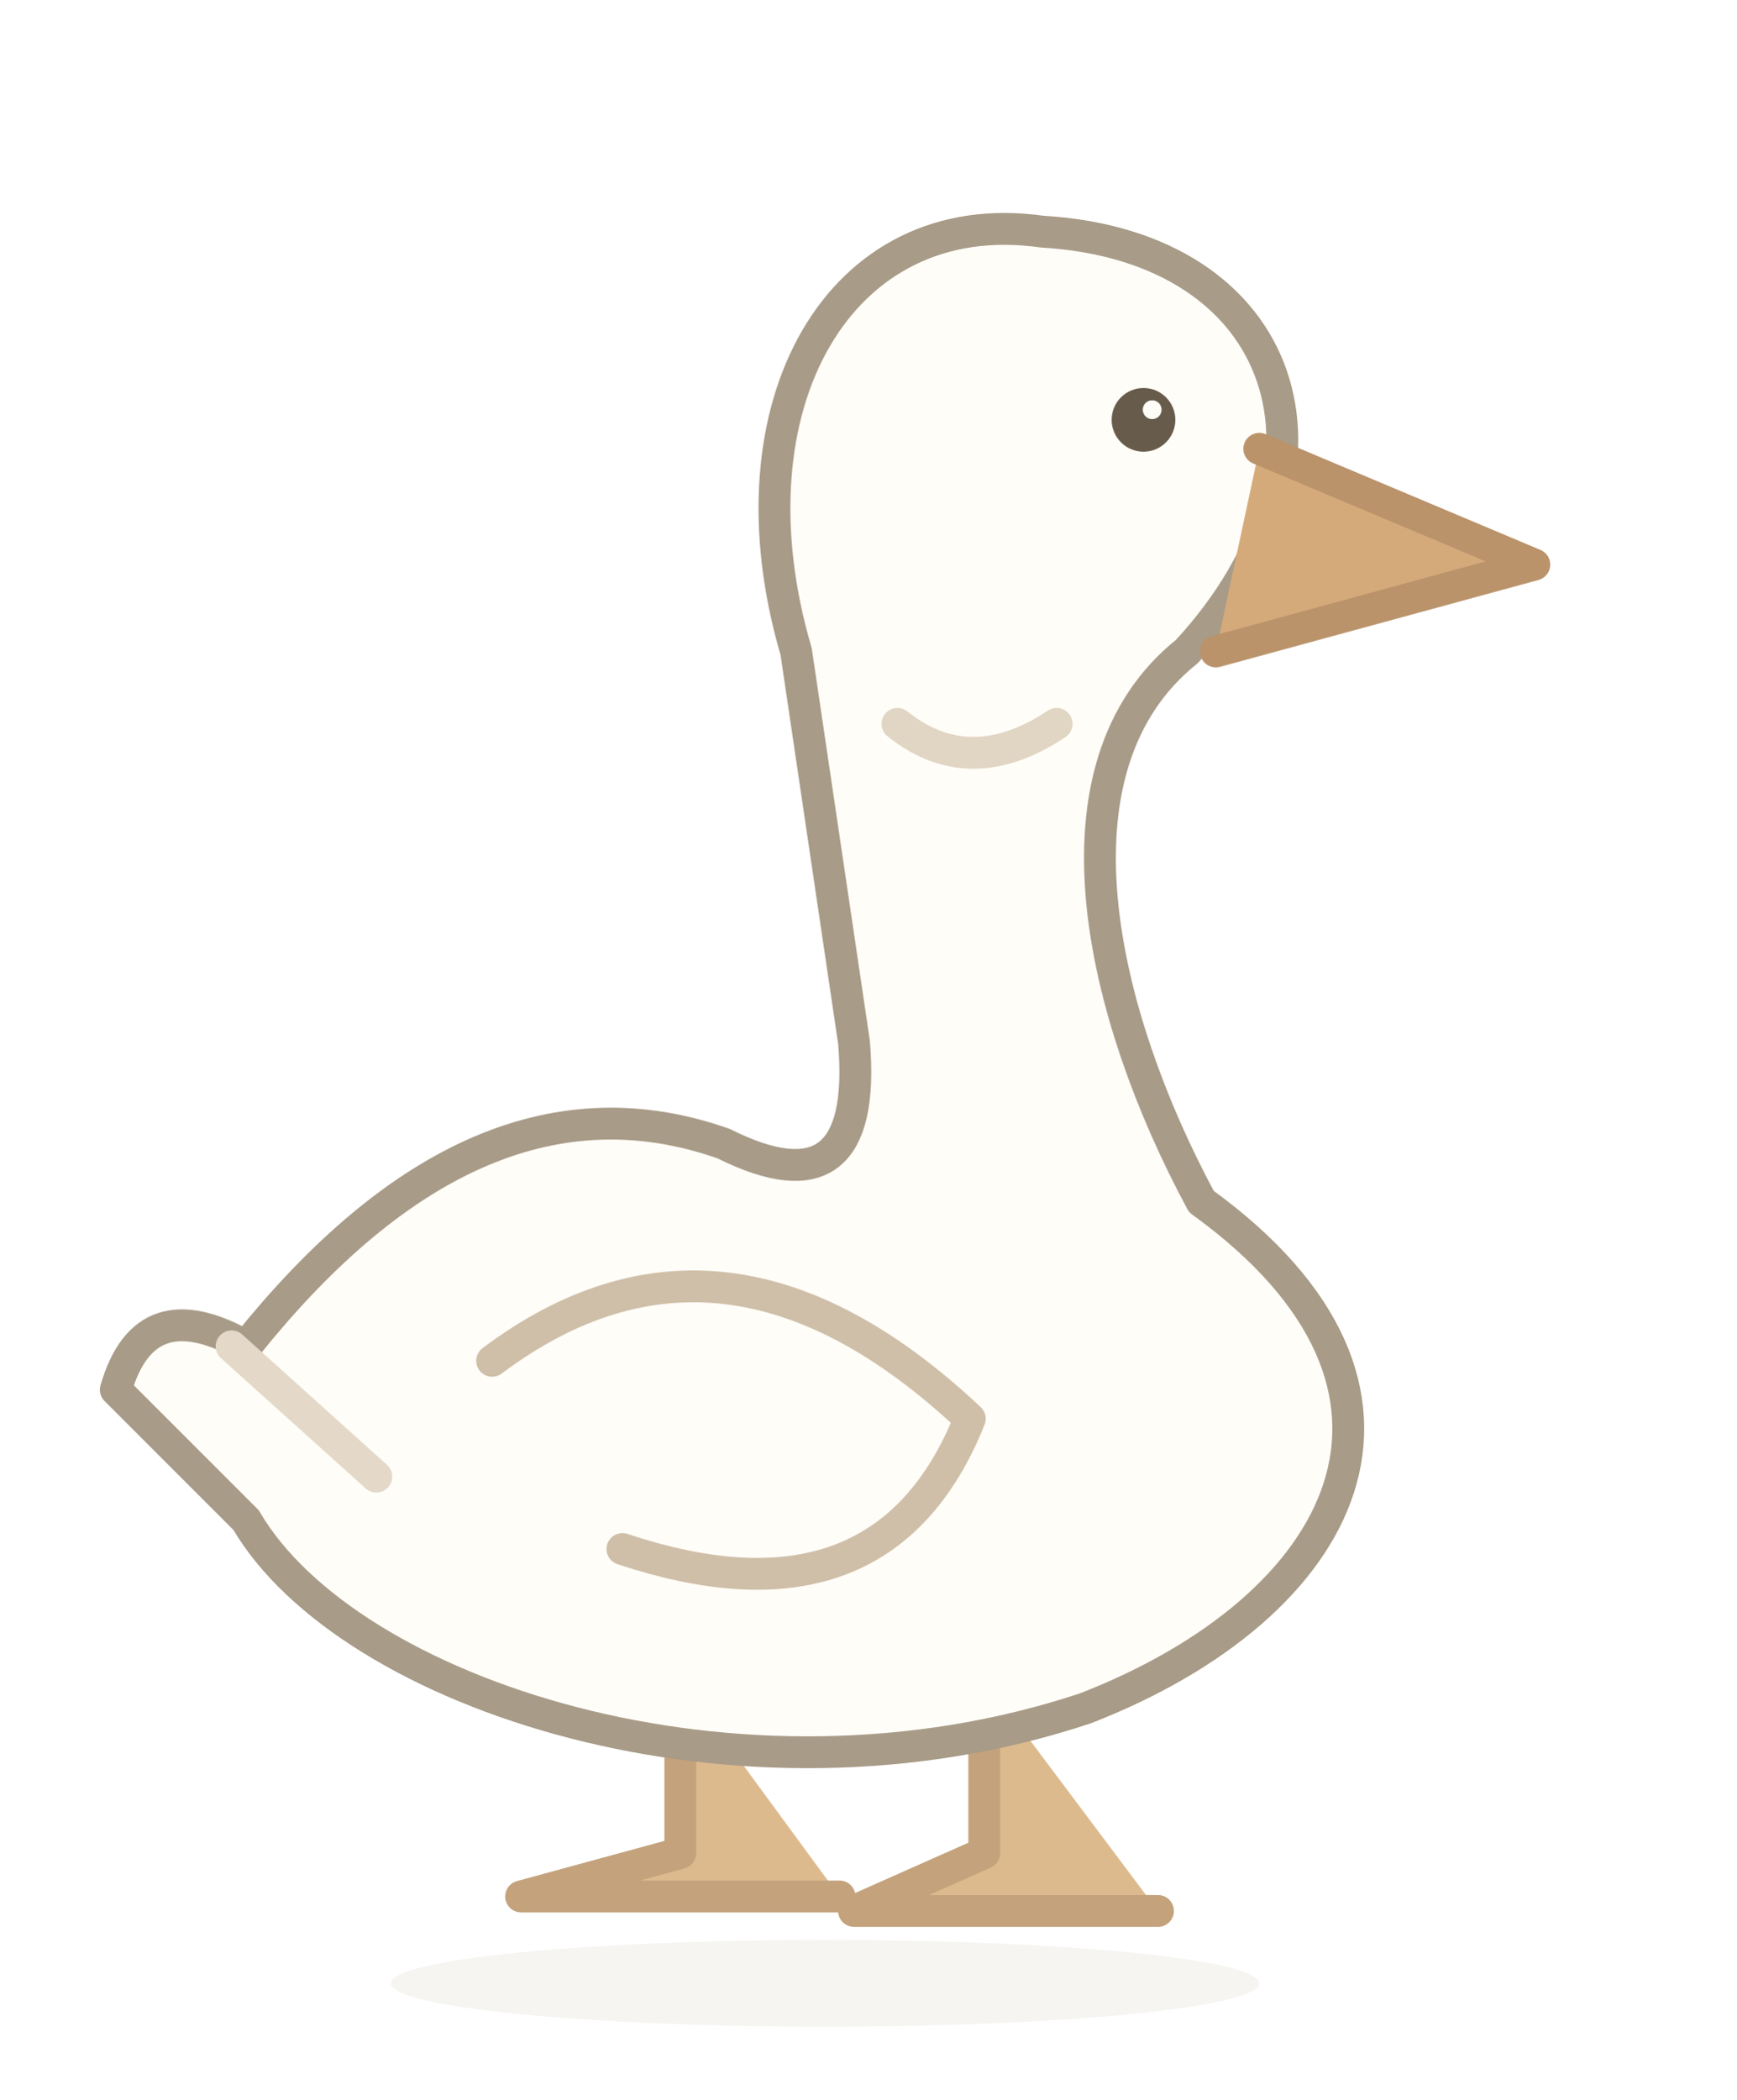
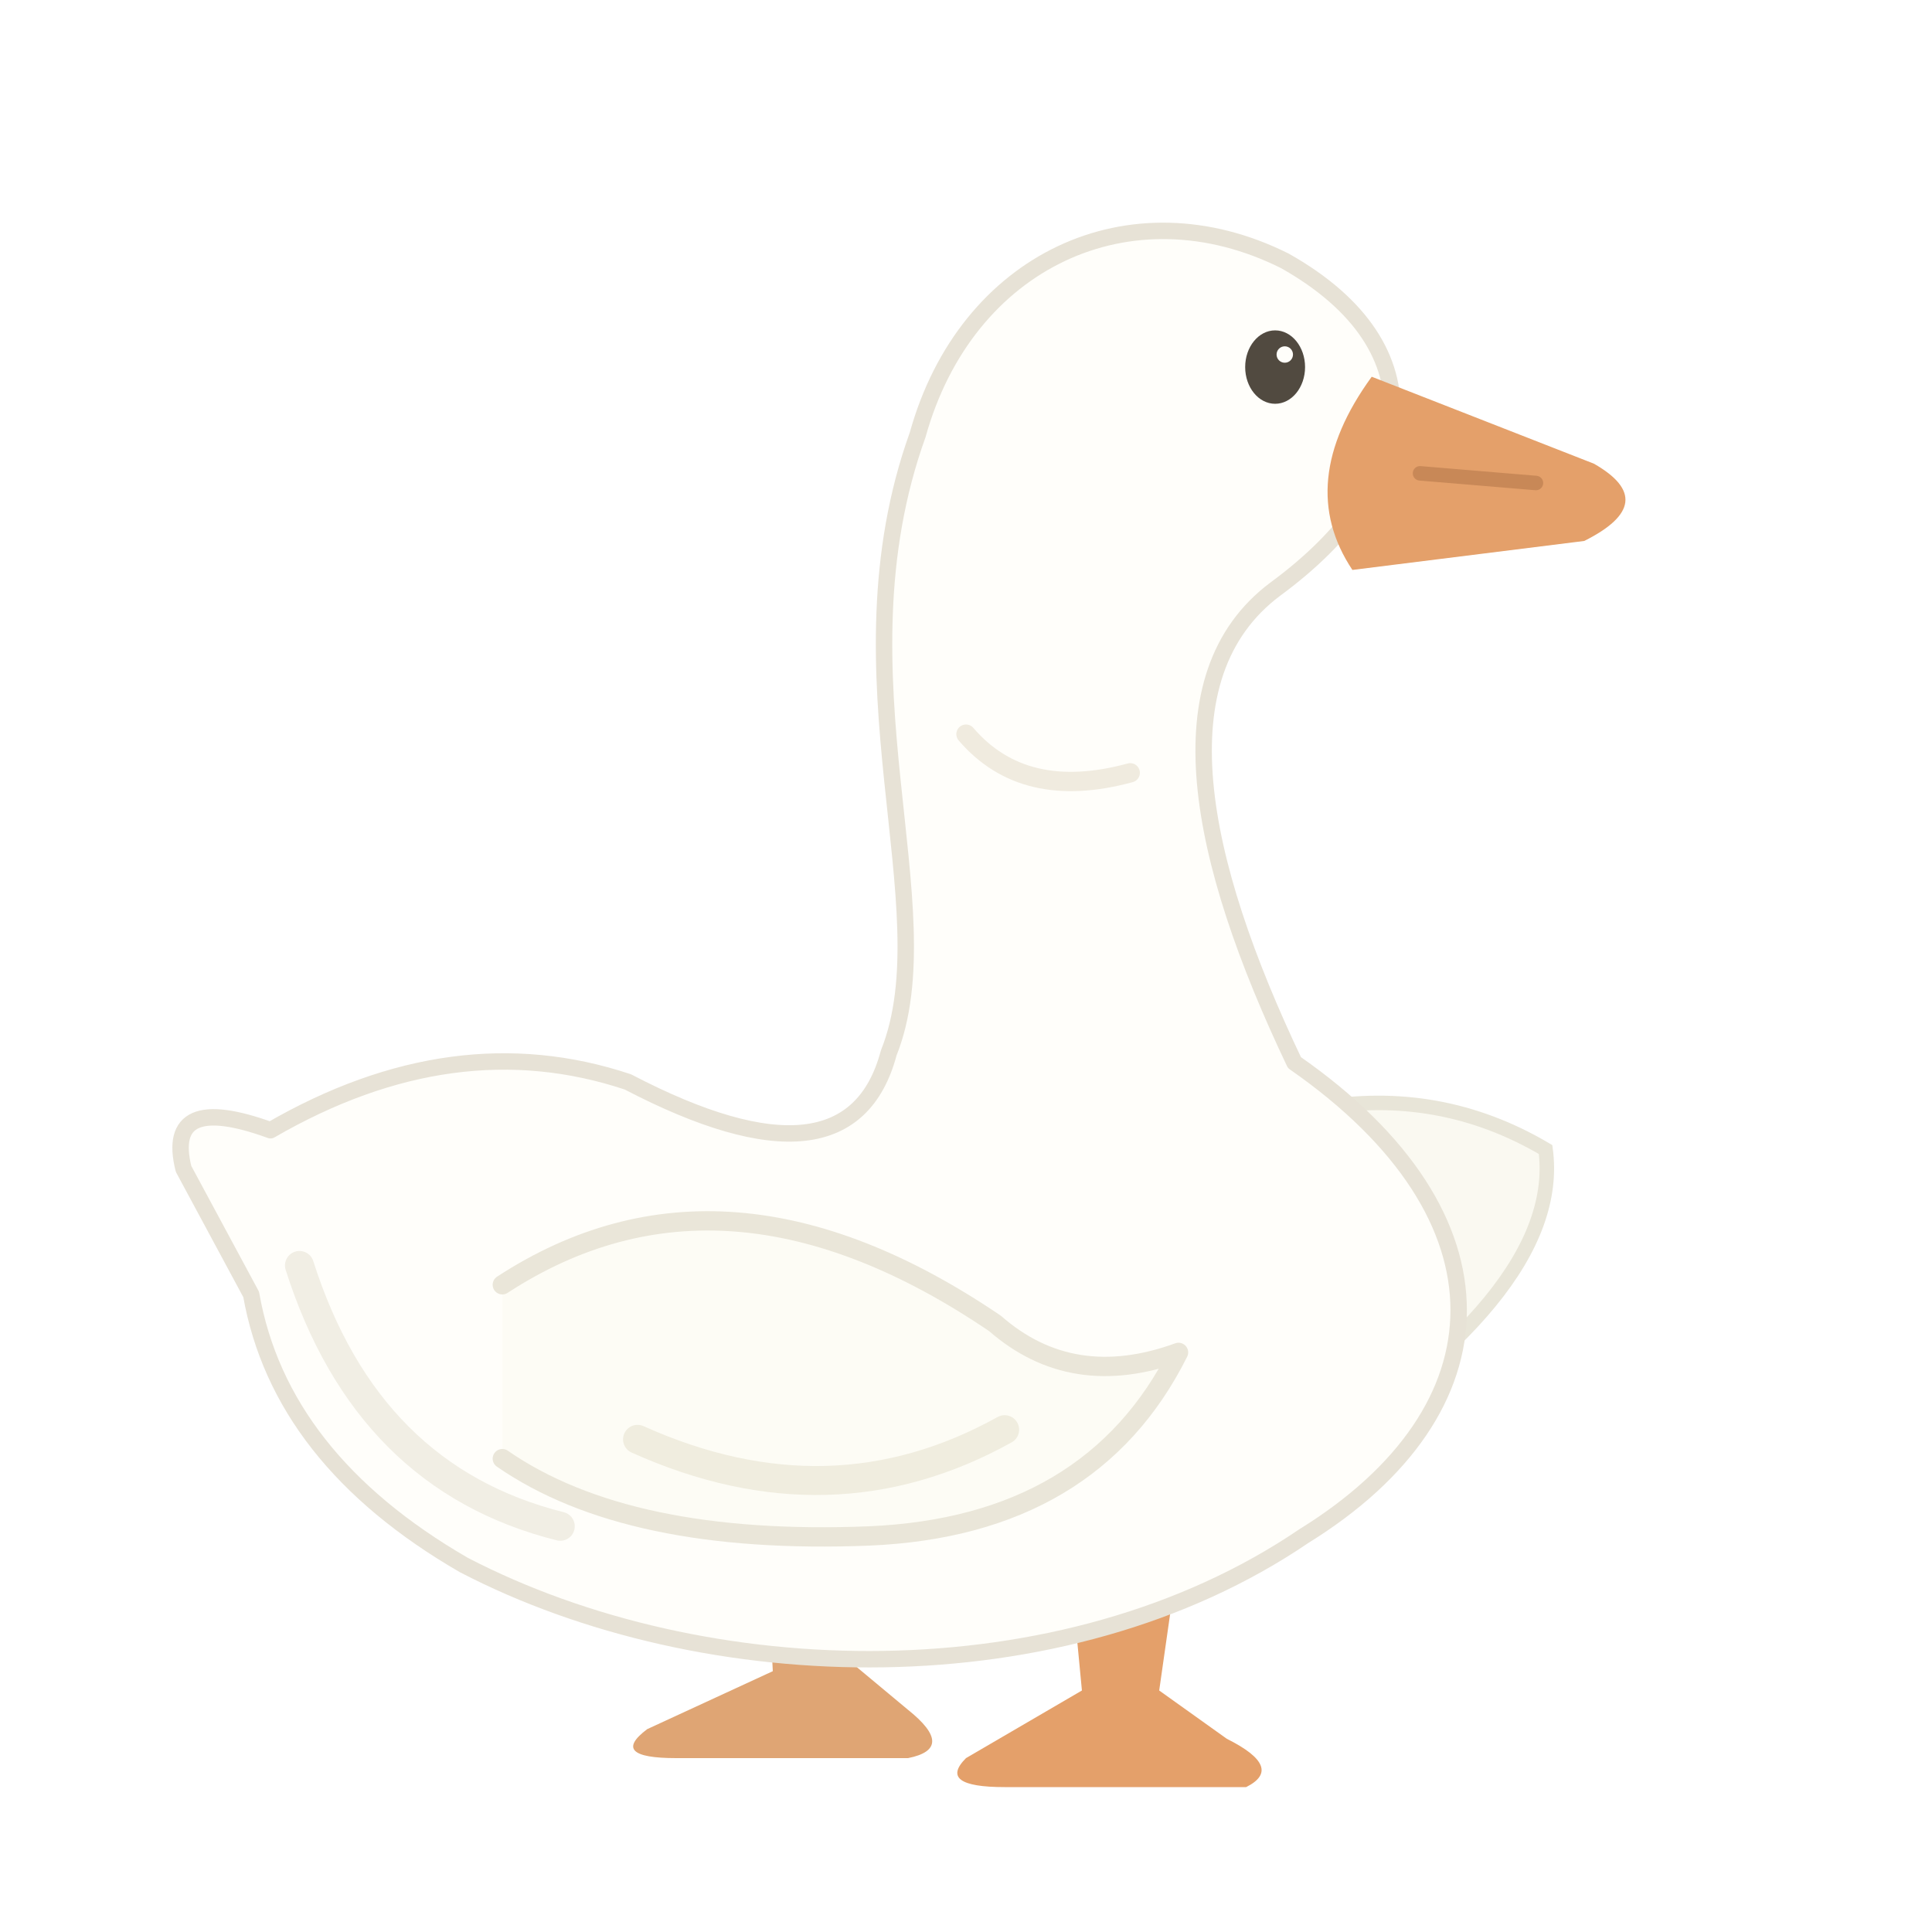
- <svg xmlns="http://www.w3.org/2000/svg" viewBox="0 0 120 145" fill="none">
-   <ellipse cx="57" cy="137" rx="30" ry="3" fill="#c4b39a" opacity=".13" />
-   <g stroke="#a89b87" stroke-width="2.2" stroke-linecap="round" stroke-linejoin="round">
-     <path d="M47 116v12l-11 3h22m10-15v12l-9 4h21" fill="#ddba8e" stroke="#c3a27c" />
-     <path d="M17 93q16-20 33-14q10 5 9-7l-4-27C50 28 58 14 72 16C89 17 94 32 82 45C72 53 76 70 83 83C101 96 93 111 75 118C51 126 24 117 17 105L8 96q2-7 9-3Z" fill="#fffdf8" />
-     <path d="M34 94q16-12 33 4q-6 15-24 9" stroke="#cfbfa8" />
-     <path d="m87 31 19 8-22 6" fill="#d5aa7b" stroke="#ba936b" />
-     <path d="M62 50q5 4 11 0" stroke="#e1d5c3" />
-     <path d="m16 93 10 9" stroke="#e4d9c8" />
-   </g>
-   <circle cx="79" cy="29" r="2.2" fill="#675c4b" />
-   <circle cx="79.6" cy="28.3" r=".65" fill="#fffdf8" />
+ <svg xmlns="http://www.w3.org/2000/svg" viewBox="0 0 200 200">
+   <defs>
+     <g id="leg-back">
+       <path d="m79 153 1 20-13 6q-4 3 3 3h24q5-1 0-5l-6-5 3-18Z" fill="#dfa574" />
+     </g>
+     <g id="leg-front">
+       <path d="m110 154 2 21-12 7q-3 3 4 3h25q4-2-2-5l-7-5 3-21Z" fill="#e4a06a" />
+     </g>
+     <g id="wing-back">
+       <path d="M109 128q29-22 51-9q2 15-27 33Z" fill="#faf9f1" stroke="#e8e5d8" stroke-width="1.5" />
+     </g>
+     <g id="body">
+       <path d="M28 117q19-11 37-5q23 12 27-3c6-15-6-39 3-64c5-18 22-26 38-18c16 9 14 23-1 34c-12 9-8 28 2 49c23 16 22 36 1 49c-25 17-62 16-87 3q-19-11-22-28l-7-13q-2-8 9-4Z" fill="#fffefa" stroke="#e7e2d6" stroke-width="1.7" stroke-linejoin="round" />
+       <path d="M31 131q7 22 27 27" fill="none" stroke="#f1eee4" stroke-width="3" stroke-linecap="round" />
+       <path d="m142 39 23 9q7 4-1 8l-24 3q-6-9 2-20Z" fill="#e4a06a" />
+       <path d="m147 49 12 1" fill="none" stroke="#c88857" stroke-width="1.5" stroke-linecap="round" />
+       <path d="M100 76q6 7 17 4" fill="none" stroke="#f0ebdf" stroke-width="2" stroke-linecap="round" />
+     </g>
+     <g id="wing-front">
+       <path d="M52 133q23-15 51 4q8 7 19 3q-9 18-32 19q-25 1-38-8" fill="#fdfcf5" stroke="#eae6d9" stroke-width="2" stroke-linecap="round" stroke-linejoin="round" />
+       <path d="M66 149q20 9 38-1" fill="none" stroke="#f0eddf" stroke-width="3" stroke-linecap="round" />
+     </g>
+     <g id="eyes">
+       <ellipse cx="132" cy="38" rx="3.1" ry="3.8" fill="#514a40" />
+       <circle cx="133" cy="36.7" r=".85" fill="#fffefa" />
+     </g>
+   </defs>
+   <use href="#leg-back" />
+   <use href="#leg-front" />
+   <use href="#wing-back" />
+   <use href="#body" />
+   <use href="#wing-front" />
+   <use href="#eyes" />
</svg>
